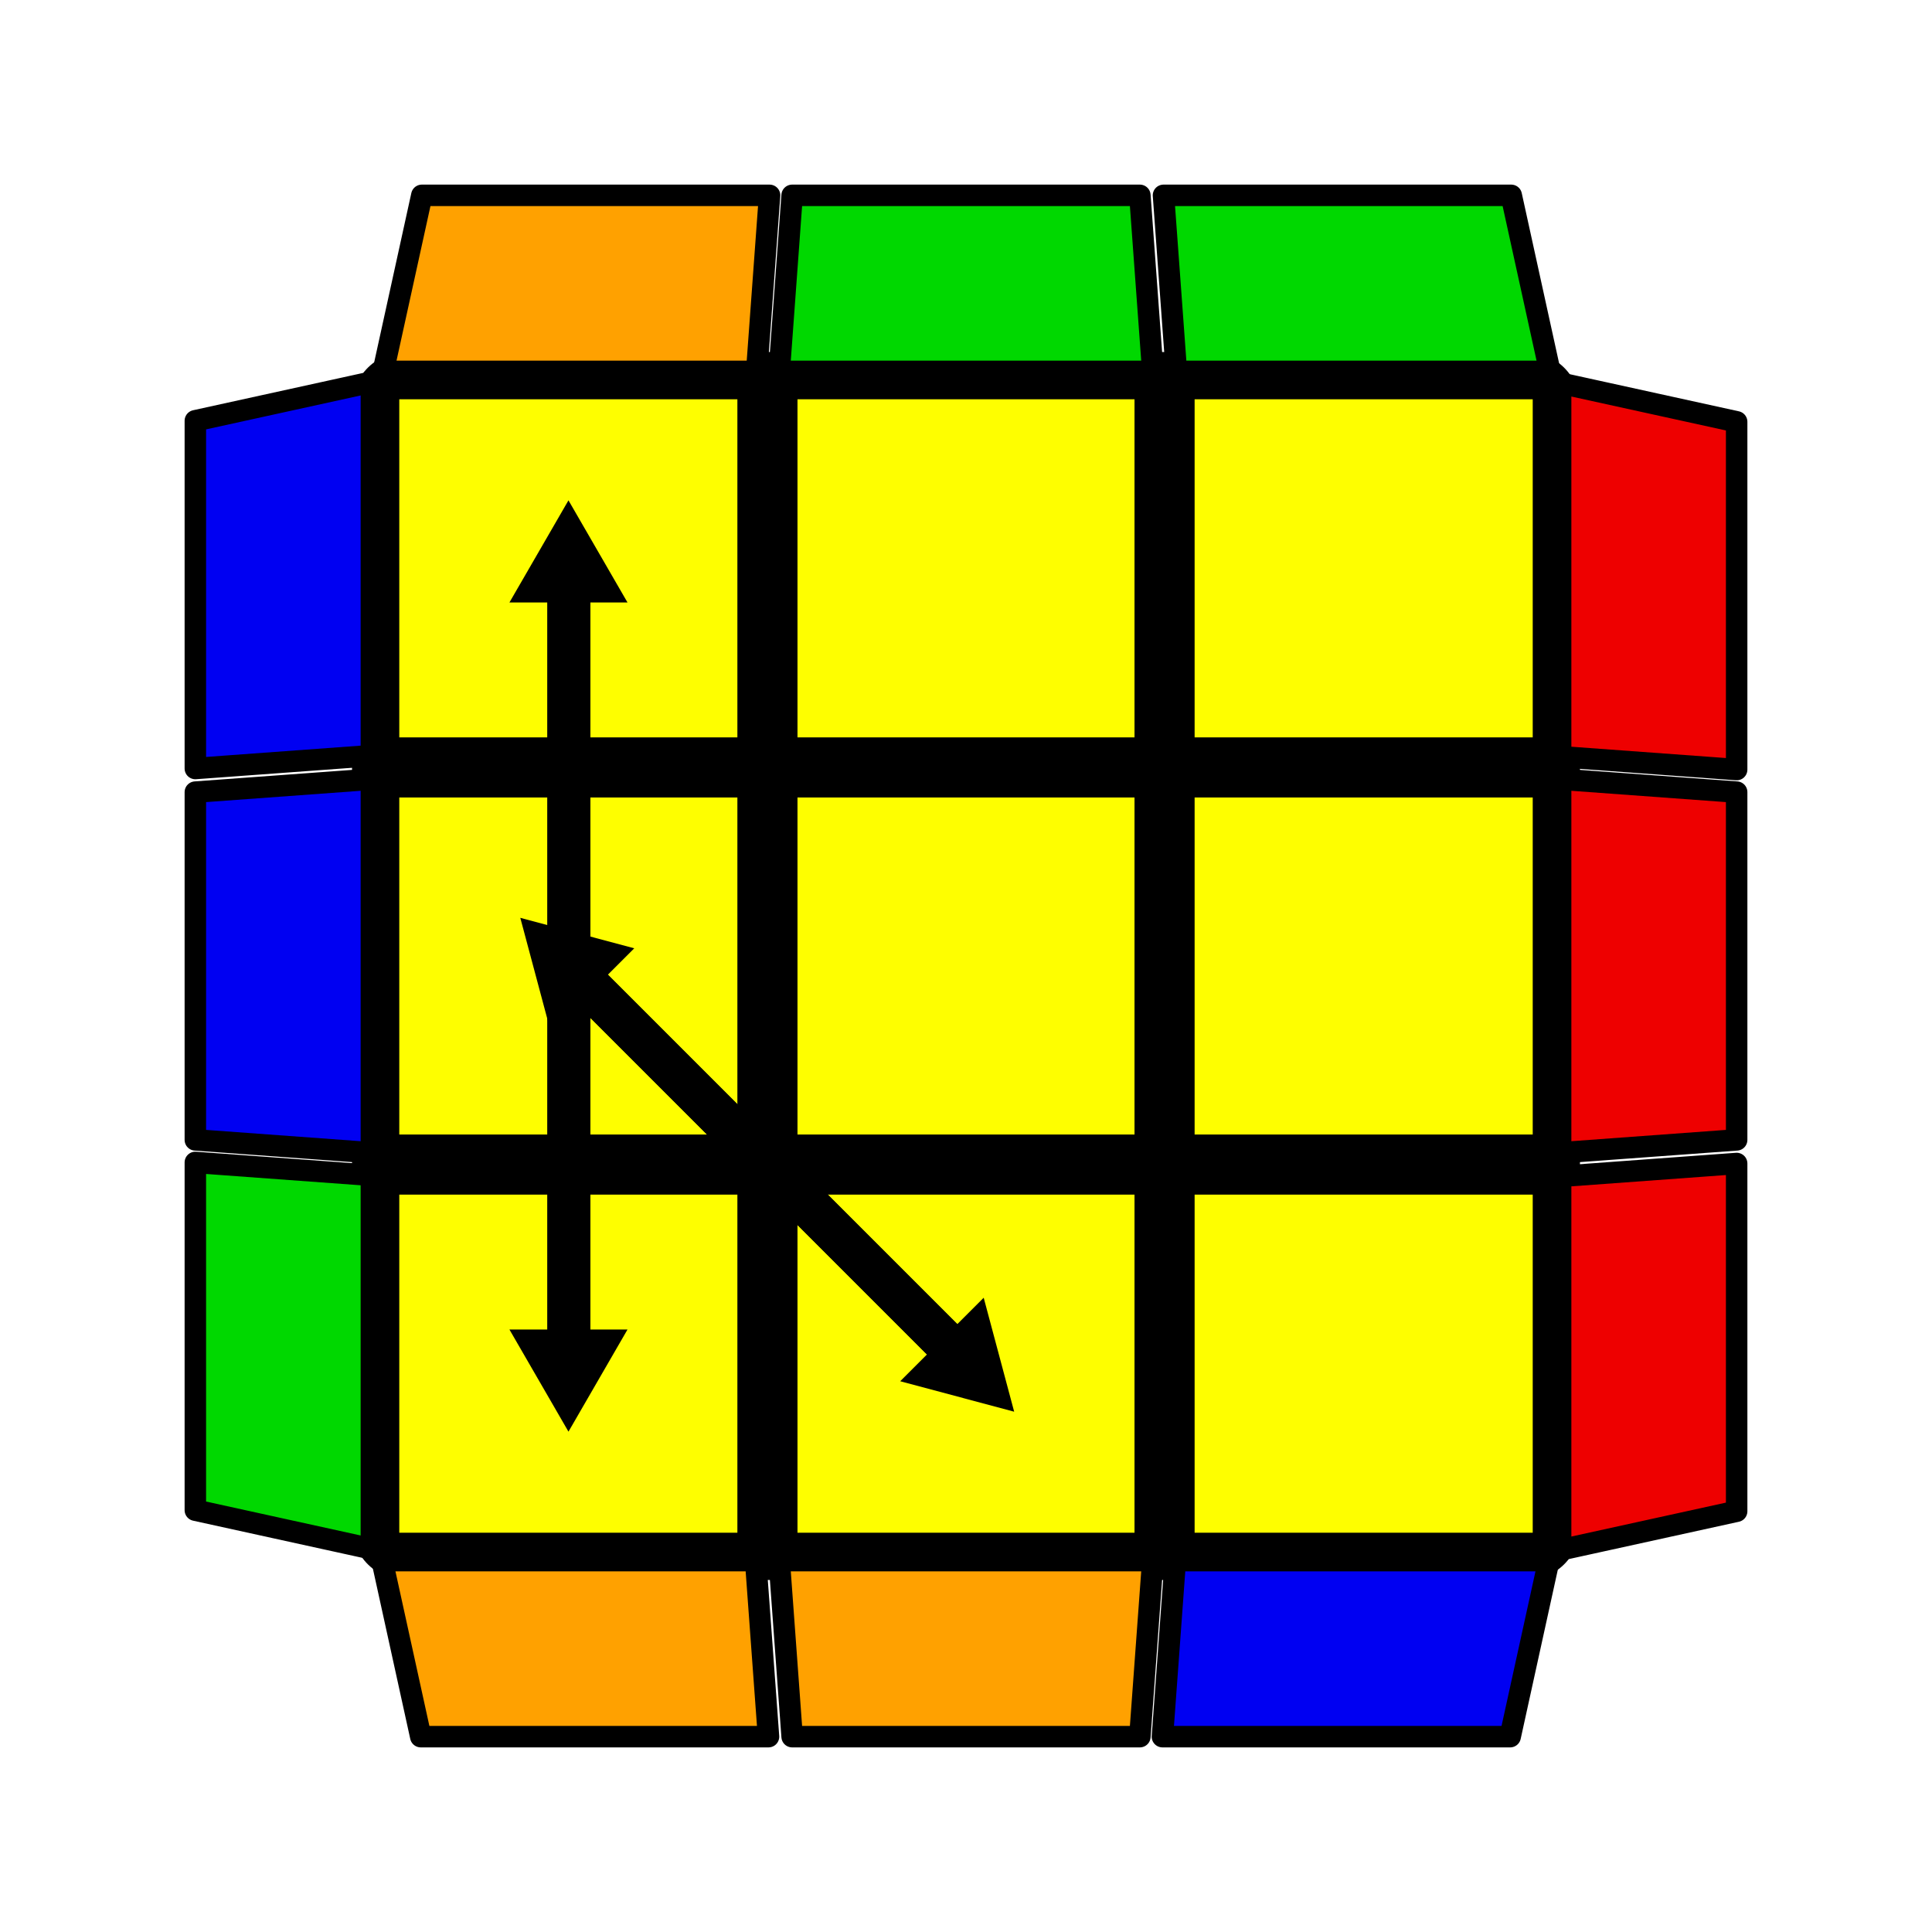
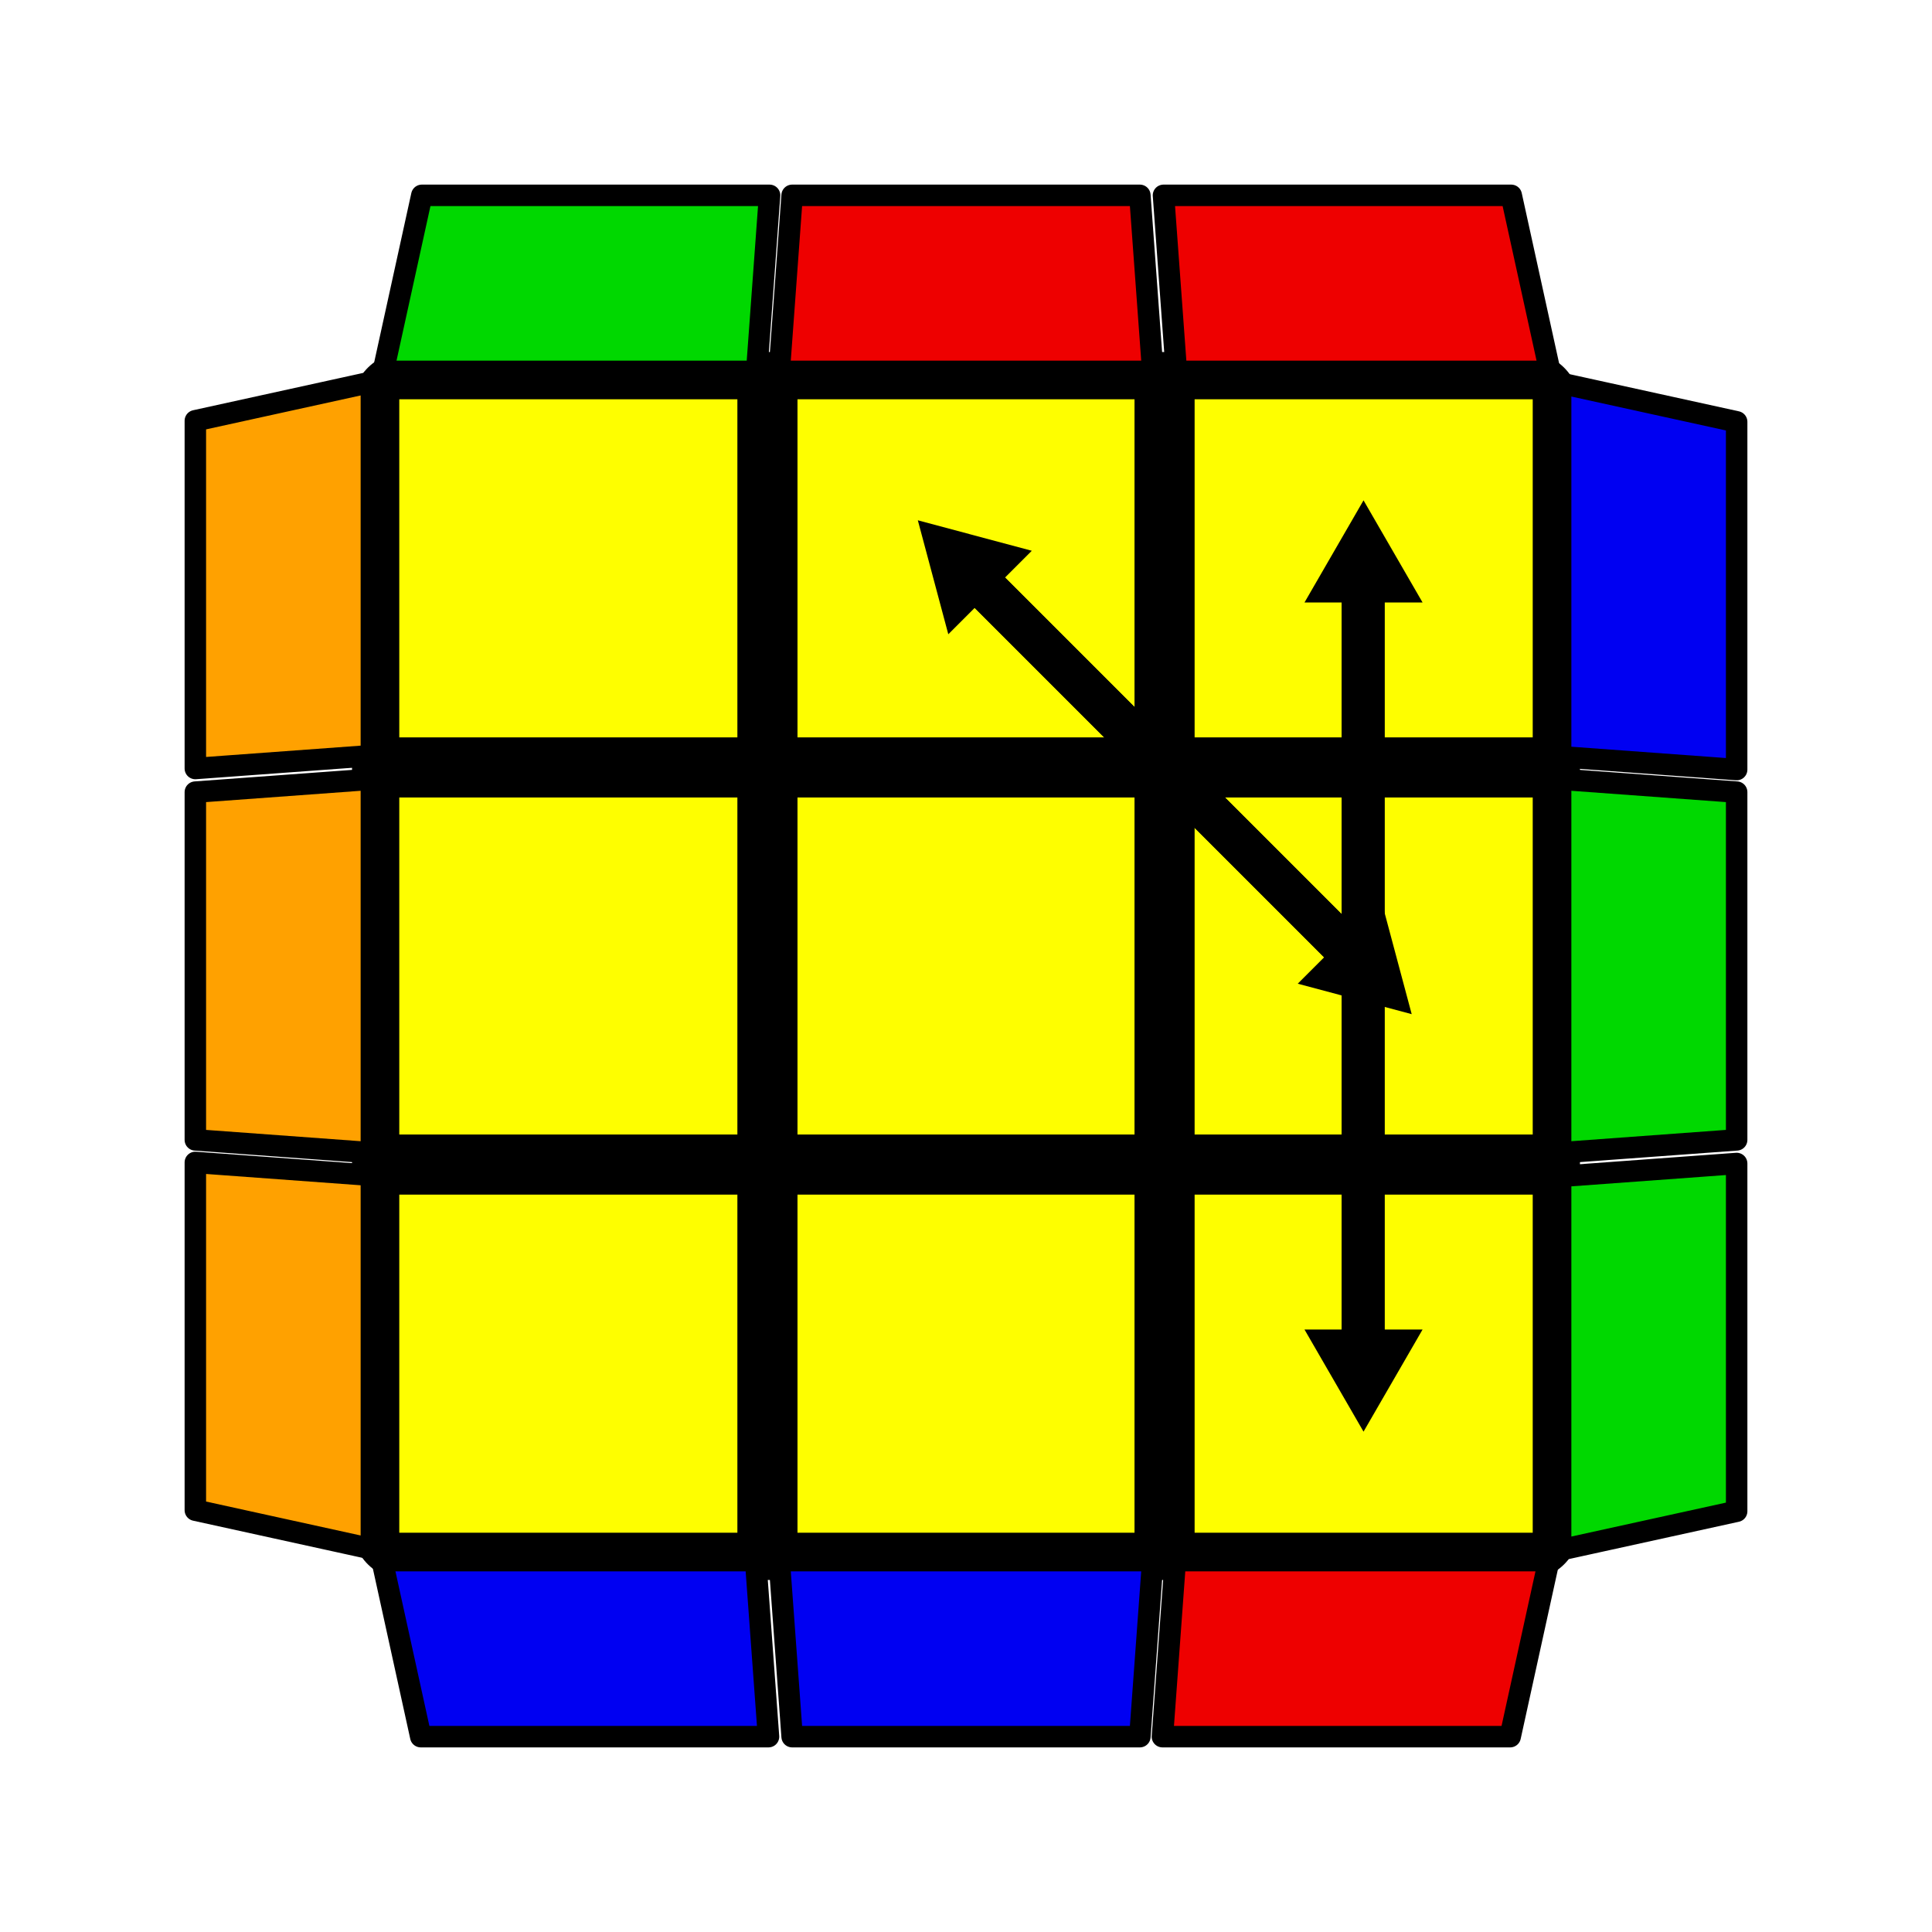
<svg xmlns="http://www.w3.org/2000/svg" version="1.1" width="128" height="128" viewBox="-0.9 -0.9 1.8 1.8">
  <rect fill="#FFFFFF" x="-0.9" y="-0.9" width="1.8" height="1.8" />
  <g style="stroke-width:0.1;stroke-linejoin:round;opacity:1">
    <polygon fill="#000000" stroke="#000000" points="-0.522,-0.522 0.522,-0.522 0.522,0.522 -0.522,0.522" />
  </g>
  <g style="opacity:1;stroke-opacity:0.5;stroke-width:0;stroke-linejoin:round">
    <polygon fill="#FEFE00" stroke="#000000" points="-0.528,-0.528 -0.213,-0.528 -0.213,-0.213 -0.528,-0.213" />
    <polygon fill="#FEFE00" stroke="#000000" points="-0.157,-0.528 0.157,-0.528 0.157,-0.213 -0.157,-0.213" />
    <polygon fill="#FEFE00" stroke="#000000" points="0.213,-0.528 0.528,-0.528 0.528,-0.213 0.213,-0.213" />
    <polygon fill="#FEFE00" stroke="#000000" points="-0.528,-0.157 -0.213,-0.157 -0.213,0.157 -0.528,0.157" />
    <polygon fill="#FEFE00" stroke="#000000" points="-0.157,-0.157 0.157,-0.157 0.157,0.157 -0.157,0.157" />
    <polygon fill="#FEFE00" stroke="#000000" points="0.213,-0.157 0.528,-0.157 0.528,0.157 0.213,0.157" />
    <polygon fill="#FEFE00" stroke="#000000" points="-0.528,0.213 -0.213,0.213 -0.213,0.528 -0.528,0.528" />
    <polygon fill="#FEFE00" stroke="#000000" points="-0.157,0.213 0.157,0.213 0.157,0.528 -0.157,0.528" />
    <polygon fill="#FEFE00" stroke="#000000" points="0.213,0.213 0.528,0.213 0.528,0.528 0.213,0.528" />
  </g>
  <g style="opacity:1;stroke-opacity:1;stroke-width:0.02;stroke-linejoin:round">
-     <polygon fill="#FFA100" stroke="#000000" points="-0.544,0.554 -0.196,0.554 -0.184,0.718 -0.508,0.718" />
-     <polygon fill="#FFA100" stroke="#000000" points="-0.174,0.554 0.174,0.554 0.162,0.718 -0.162,0.718" />
-     <polygon fill="#0000F2" stroke="#000000" points="0.195,0.554 0.543,0.554 0.507,0.718 0.183,0.718" />
-     <polygon fill="#0000F2" stroke="#000000" points="-0.554,-0.544 -0.554,-0.196 -0.718,-0.184 -0.718,-0.508" />
-     <polygon fill="#0000F2" stroke="#000000" points="-0.554,-0.174 -0.554,0.174 -0.718,0.162 -0.718,-0.162" />
-     <polygon fill="#00D800" stroke="#000000" points="-0.554,0.195 -0.554,0.543 -0.718,0.507 -0.718,0.183" />
-     <polygon fill="#00D800" stroke="#000000" points="0.544,-0.554 0.196,-0.554 0.184,-0.718 0.508,-0.718" />
-     <polygon fill="#00D800" stroke="#000000" points="0.174,-0.554 -0.174,-0.554 -0.162,-0.718 0.162,-0.718" />
-     <polygon fill="#FFA100" stroke="#000000" points="-0.195,-0.554 -0.543,-0.554 -0.507,-0.718 -0.183,-0.718" />
-     <polygon fill="#EE0000" stroke="#000000" points="0.554,0.544 0.554,0.196 0.718,0.184 0.718,0.508" />
-     <polygon fill="#EE0000" stroke="#000000" points="0.554,0.174 0.554,-0.174 0.718,-0.162 0.718,0.162" />
-     <polygon fill="#EE0000" stroke="#000000" points="0.554,-0.195 0.554,-0.543 0.718,-0.507 0.718,-0.183" />
+     <polygon fill="#0000F2" stroke="#000000" points="-0.544,0.554 -0.196,0.554 -0.184,0.718 -0.508,0.718" />
+     <polygon fill="#0000F2" stroke="#000000" points="-0.174,0.554 0.174,0.554 0.162,0.718 -0.162,0.718" />
+     <polygon fill="#EE0000" stroke="#000000" points="0.195,0.554 0.543,0.554 0.507,0.718 0.183,0.718" />
+     <polygon fill="#FFA100" stroke="#000000" points="-0.554,-0.544 -0.554,-0.196 -0.718,-0.184 -0.718,-0.508" />
+     <polygon fill="#FFA100" stroke="#000000" points="-0.554,-0.174 -0.554,0.174 -0.718,0.162 -0.718,-0.162" />
+     <polygon fill="#FFA100" stroke="#000000" points="-0.554,0.195 -0.554,0.543 -0.718,0.507 -0.718,0.183" />
+     <polygon fill="#EE0000" stroke="#000000" points="0.544,-0.554 0.196,-0.554 0.184,-0.718 0.508,-0.718" />
+     <polygon fill="#EE0000" stroke="#000000" points="0.174,-0.554 -0.174,-0.554 -0.162,-0.718 0.162,-0.718" />
+     <polygon fill="#00D800" stroke="#000000" points="-0.195,-0.554 -0.543,-0.554 -0.507,-0.718 -0.183,-0.718" />
+     <polygon fill="#00D800" stroke="#000000" points="0.554,0.544 0.554,0.196 0.718,0.184 0.718,0.508" />
+     <polygon fill="#00D800" stroke="#000000" points="0.554,0.174 0.554,-0.174 0.718,-0.162 0.718,0.162" />
+     <polygon fill="#0000F2" stroke="#000000" points="0.554,-0.195 0.554,-0.543 0.718,-0.507 0.718,-0.183" />
  </g>
  <g style="opacity:1;stroke-opacity:1;stroke-width:0.04;stroke-linecap:round">
-     <path d="M -0.37,-0.37 L -0.37,0.37" style="fill:none;stroke:#000000;stroke-opacity:1" />
-     <path transform=" translate(-0.3703704,0.3703704) scale(0.011) rotate(90)" d="M 5.77,0.0 L -2.88,5.0 L -2.88,-5.0 L 5.77,0.0 z" style="fill:#000000;stroke-width:0;stroke-linejoin:round" />
-     <path d="M -0.37,0.37 L -0.37,-0.37" style="fill:none;stroke:#000000;stroke-opacity:1" />
-     <path transform=" translate(-0.3703704,-0.3703704) scale(0.011) rotate(270)" d="M 5.77,0.0 L -2.88,5.0 L -2.88,-5.0 L 5.77,0.0 z" style="fill:#000000;stroke-width:0;stroke-linejoin:round" />
-     <path d="M -0.37,-5.5511151231258E-17 L 0,0.37" style="fill:none;stroke:#000000;stroke-opacity:1" />
-     <path transform=" translate(0,0.3703704) scale(0.011) rotate(45)" d="M 5.77,0.0 L -2.88,5.0 L -2.88,-5.0 L 5.77,0.0 z" style="fill:#000000;stroke-width:0;stroke-linejoin:round" />
-     <path d="M 0,0.37 L -0.37,-5.5511151231258E-17" style="fill:none;stroke:#000000;stroke-opacity:1" />
-     <path transform=" translate(-0.3703704,-5.5511151231258E-17) scale(0.011) rotate(225)" d="M 5.77,0.0 L -2.88,5.0 L -2.88,-5.0 L 5.77,0.0 z" style="fill:#000000;stroke-width:0;stroke-linejoin:round" />
+     <path d="M 0.37,-0.37 L 0.37,0.37" style="fill:none;stroke:#000000;stroke-opacity:1" />
+     <path transform=" translate(0.3703704,0.3703704) scale(0.011) rotate(90)" d="M 5.77,0.0 L -2.88,5.0 L -2.88,-5.0 L 5.77,0.0 z" style="fill:#000000;stroke-width:0;stroke-linejoin:round" />
+     <path d="M 0.37,0.37 L 0.37,-0.37" style="fill:none;stroke:#000000;stroke-opacity:1" />
+     <path transform=" translate(0.3703704,-0.3703704) scale(0.011) rotate(270)" d="M 5.77,0.0 L -2.88,5.0 L -2.88,-5.0 L 5.77,0.0 z" style="fill:#000000;stroke-width:0;stroke-linejoin:round" />
+     <path d="M 0,-0.37 L 0.37,-5.5511151231258E-17" style="fill:none;stroke:#000000;stroke-opacity:1" />
+     <path transform=" translate(0.3703704,-5.5511151231258E-17) scale(0.011) rotate(45)" d="M 5.77,0.0 L -2.88,5.0 L -2.88,-5.0 L 5.77,0.0 z" style="fill:#000000;stroke-width:0;stroke-linejoin:round" />
+     <path d="M 0.37,-5.5511151231258E-17 L 0,-0.37" style="fill:none;stroke:#000000;stroke-opacity:1" />
+     <path transform=" translate(0,-0.3703704) scale(0.011) rotate(225)" d="M 5.77,0.0 L -2.88,5.0 L -2.88,-5.0 L 5.77,0.0 z" style="fill:#000000;stroke-width:0;stroke-linejoin:round" />
  </g>
</svg>
